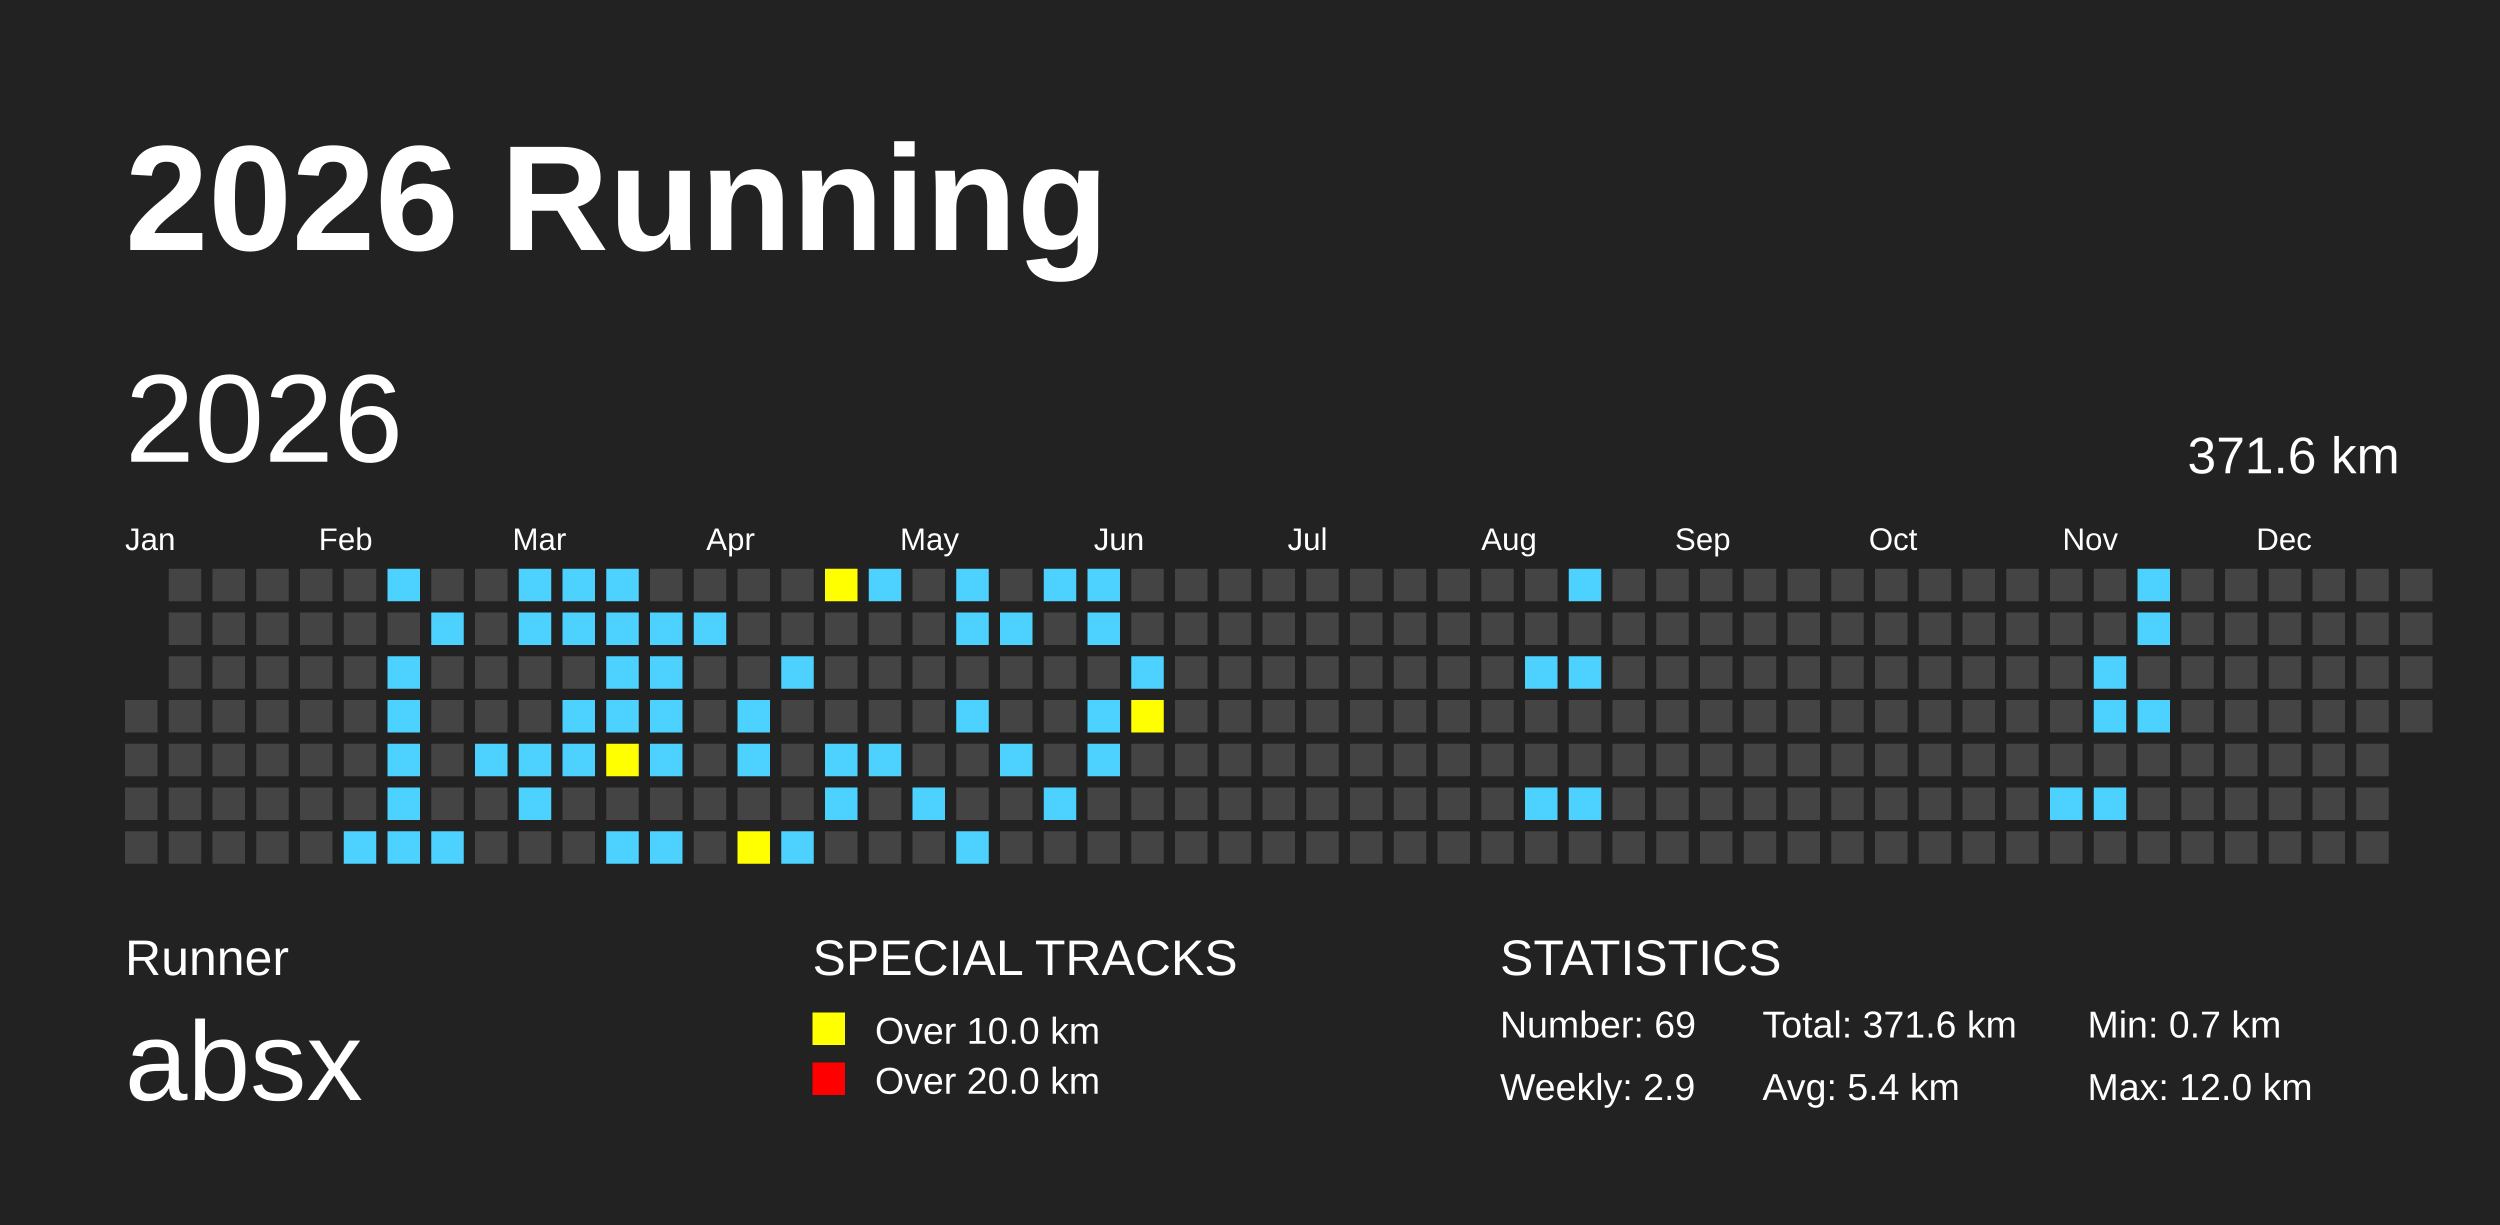
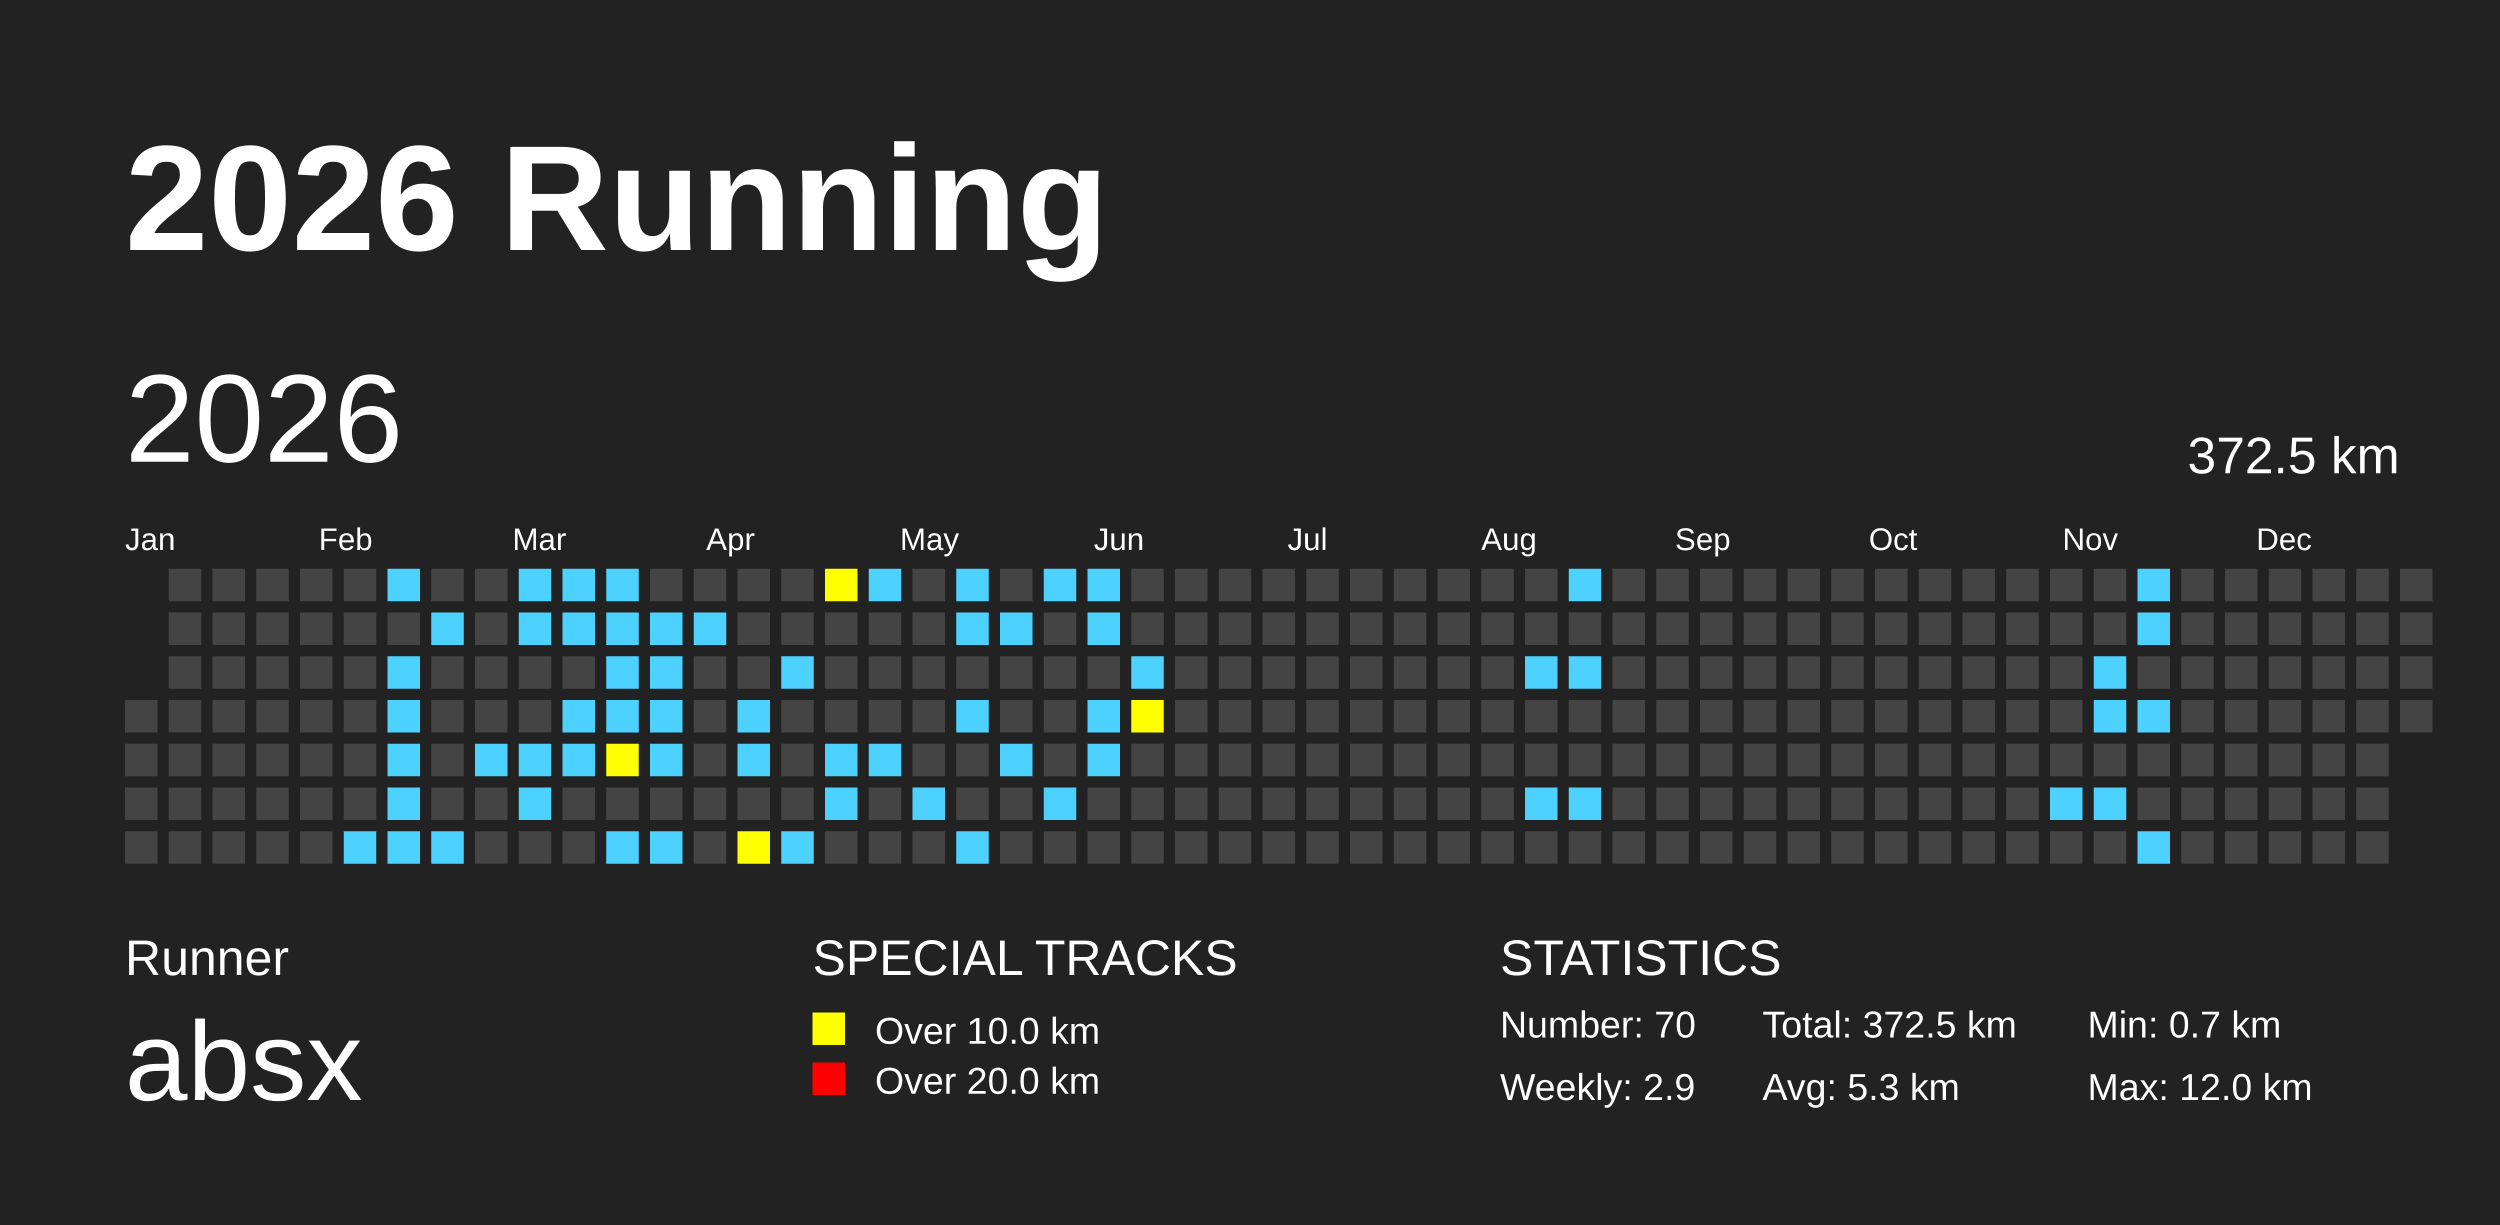
<svg xmlns="http://www.w3.org/2000/svg" baseProfile="full" height="98mm" version="1.1" viewBox="0,0,200,98" width="200mm">
  <defs />
  <rect fill="#222222" height="98" width="200" x="0" y="0" />
  <text fill="#FFFFFF" style="font-size:12px; font-family:Arial; font-weight:bold;" x="10" y="20">2026 Running</text>
  <text fill="#FFFFFF" style="font-size:4px; font-family:Arial" x="10" y="78">Runner</text>
  <text fill="#FFFFFF" style="font-size:9px; font-family:Arial" x="10" y="88">absx</text>
  <text fill="#FFFFFF" style="font-size:4px; font-family:Arial" x="65" y="78">SPECIAL TRACKS</text>
  <rect fill="yellow" height="2.6" width="2.6" x="65" y="81" />
  <text fill="#FFFFFF" style="font-size:3px; font-family:Arial" x="70" y="83.5">Over 10.0 km</text>
  <rect fill="red" height="2.6" width="2.6" x="65" y="85" />
  <text fill="#FFFFFF" style="font-size:3px; font-family:Arial" x="70" y="87.5">Over 20.0 km</text>
  <text fill="#FFFFFF" style="font-size:4px; font-family:Arial" x="120" y="78">STATISTICS</text>
-   <text fill="#FFFFFF" style="font-size:3px; font-family:Arial" x="120" y="83">Number: 69</text>
+   <text fill="#FFFFFF" style="font-size:3px; font-family:Arial" x="120" y="83">Number: 70</text>
  <text fill="#FFFFFF" style="font-size:3px; font-family:Arial" x="120" y="88">Weekly: 2.9</text>
-   <text fill="#FFFFFF" style="font-size:3px; font-family:Arial" x="141" y="83">Total: 371.6 km</text>
-   <text fill="#FFFFFF" style="font-size:3px; font-family:Arial" x="141" y="88">Avg: 5.4 km</text>
+   <text fill="#FFFFFF" style="font-size:3px; font-family:Arial" x="141" y="83">Total: 372.5 km</text>
+   <text fill="#FFFFFF" style="font-size:3px; font-family:Arial" x="141" y="88">Avg: 5.3 km</text>
  <text fill="#FFFFFF" style="font-size:3px; font-family:Arial" x="167" y="83">Min: 0.7 km</text>
  <text fill="#FFFFFF" style="font-size:3px; font-family:Arial" x="167" y="88">Max: 12.0 km</text>
  <text dominant-baseline="hanging" fill="#FFFFFF" style="font-size:10.0px; font-family:Arial;" x="10" y="30">2026</text>
-   <text dominant-baseline="hanging" fill="#FFFFFF" style="font-size:4.125px; font-family:Arial;" x="175" y="35">371.6 km</text>
+   <text dominant-baseline="hanging" fill="#FFFFFF" style="font-size:4.125px; font-family:Arial;" x="175" y="35">372.5 km</text>
  <text fill="#FFFFFF" style="font-size:2.5px; font-family:Arial" x="10.0" y="44">Jan</text>
  <text fill="#FFFFFF" style="font-size:2.5px; font-family:Arial" x="25.5" y="44">Feb</text>
  <text fill="#FFFFFF" style="font-size:2.5px; font-family:Arial" x="41.0" y="44">Mar</text>
  <text fill="#FFFFFF" style="font-size:2.5px; font-family:Arial" x="56.5" y="44">Apr</text>
  <text fill="#FFFFFF" style="font-size:2.5px; font-family:Arial" x="72.0" y="44">May</text>
  <text fill="#FFFFFF" style="font-size:2.5px; font-family:Arial" x="87.5" y="44">Jun</text>
  <text fill="#FFFFFF" style="font-size:2.5px; font-family:Arial" x="103.0" y="44">Jul</text>
  <text fill="#FFFFFF" style="font-size:2.5px; font-family:Arial" x="118.5" y="44">Aug</text>
  <text fill="#FFFFFF" style="font-size:2.5px; font-family:Arial" x="134.0" y="44">Sep</text>
  <text fill="#FFFFFF" style="font-size:2.5px; font-family:Arial" x="149.5" y="44">Oct</text>
  <text fill="#FFFFFF" style="font-size:2.5px; font-family:Arial" x="165.0" y="44">Nov</text>
  <text fill="#FFFFFF" style="font-size:2.5px; font-family:Arial" x="180.5" y="44">Dec</text>
  <rect fill="#444444" height="2.6" width="2.6" x="10.0" y="56.0" />
  <rect fill="#444444" height="2.6" width="2.6" x="10.0" y="59.5" />
  <rect fill="#444444" height="2.6" width="2.6" x="10.0" y="63.0" />
  <rect fill="#444444" height="2.6" width="2.6" x="10.0" y="66.5" />
  <rect fill="#444444" height="2.6" width="2.6" x="13.5" y="45.5" />
  <rect fill="#444444" height="2.6" width="2.6" x="13.5" y="49.0" />
  <rect fill="#444444" height="2.6" width="2.6" x="13.5" y="52.5" />
  <rect fill="#444444" height="2.6" width="2.6" x="13.5" y="56.0" />
  <rect fill="#444444" height="2.6" width="2.6" x="13.5" y="59.5" />
  <rect fill="#444444" height="2.6" width="2.6" x="13.5" y="63.0" />
  <rect fill="#444444" height="2.6" width="2.6" x="13.5" y="66.5" />
  <rect fill="#444444" height="2.6" width="2.6" x="17.0" y="45.5" />
  <rect fill="#444444" height="2.6" width="2.6" x="17.0" y="49.0" />
  <rect fill="#444444" height="2.6" width="2.6" x="17.0" y="52.5" />
  <rect fill="#444444" height="2.6" width="2.6" x="17.0" y="56.0" />
  <rect fill="#444444" height="2.6" width="2.6" x="17.0" y="59.5" />
  <rect fill="#444444" height="2.6" width="2.6" x="17.0" y="63.0" />
  <rect fill="#444444" height="2.6" width="2.6" x="17.0" y="66.5" />
  <rect fill="#444444" height="2.6" width="2.6" x="20.5" y="45.5" />
  <rect fill="#444444" height="2.6" width="2.6" x="20.5" y="49.0" />
  <rect fill="#444444" height="2.6" width="2.6" x="20.5" y="52.5" />
  <rect fill="#444444" height="2.6" width="2.6" x="20.5" y="56.0" />
  <rect fill="#444444" height="2.6" width="2.6" x="20.5" y="59.5" />
  <rect fill="#444444" height="2.6" width="2.6" x="20.5" y="63.0" />
  <rect fill="#444444" height="2.6" width="2.6" x="20.5" y="66.5" />
  <rect fill="#444444" height="2.6" width="2.6" x="24.0" y="45.5" />
  <rect fill="#444444" height="2.6" width="2.6" x="24.0" y="49.0" />
  <rect fill="#444444" height="2.6" width="2.6" x="24.0" y="52.5" />
  <rect fill="#444444" height="2.6" width="2.6" x="24.0" y="56.0" />
  <rect fill="#444444" height="2.6" width="2.6" x="24.0" y="59.5" />
  <rect fill="#444444" height="2.6" width="2.6" x="24.0" y="63.0" />
  <rect fill="#444444" height="2.6" width="2.6" x="24.0" y="66.5" />
  <rect fill="#444444" height="2.6" width="2.6" x="27.5" y="45.5" />
  <rect fill="#444444" height="2.6" width="2.6" x="27.5" y="49.0" />
  <rect fill="#444444" height="2.6" width="2.6" x="27.5" y="52.5" />
  <rect fill="#444444" height="2.6" width="2.6" x="27.5" y="56.0" />
  <rect fill="#444444" height="2.6" width="2.6" x="27.5" y="59.5" />
  <rect fill="#444444" height="2.6" width="2.6" x="27.5" y="63.0" />
  <rect fill="#4DD2FF" height="2.6" width="2.6" x="27.5" y="66.5" />
  <rect fill="#4DD2FF" height="2.6" width="2.6" x="31.0" y="45.5" />
  <rect fill="#444444" height="2.6" width="2.6" x="31.0" y="49.0" />
  <rect fill="#4DD2FF" height="2.6" width="2.6" x="31.0" y="52.5" />
  <rect fill="#4DD2FF" height="2.6" width="2.6" x="31.0" y="56.0" />
  <rect fill="#4DD2FF" height="2.6" width="2.6" x="31.0" y="59.5" />
  <rect fill="#4DD2FF" height="2.6" width="2.6" x="31.0" y="63.0" />
  <rect fill="#4DD2FF" height="2.6" width="2.6" x="31.0" y="66.5" />
  <rect fill="#444444" height="2.6" width="2.6" x="34.5" y="45.5" />
  <rect fill="#4DD2FF" height="2.6" width="2.6" x="34.5" y="49.0" />
  <rect fill="#444444" height="2.6" width="2.6" x="34.5" y="52.5" />
  <rect fill="#444444" height="2.6" width="2.6" x="34.5" y="56.0" />
  <rect fill="#444444" height="2.6" width="2.6" x="34.5" y="59.5" />
  <rect fill="#444444" height="2.6" width="2.6" x="34.5" y="63.0" />
  <rect fill="#4DD2FF" height="2.6" width="2.6" x="34.5" y="66.5" />
  <rect fill="#444444" height="2.6" width="2.6" x="38.0" y="45.5" />
  <rect fill="#444444" height="2.6" width="2.6" x="38.0" y="49.0" />
  <rect fill="#444444" height="2.6" width="2.6" x="38.0" y="52.5" />
  <rect fill="#444444" height="2.6" width="2.6" x="38.0" y="56.0" />
  <rect fill="#4DD2FF" height="2.6" width="2.6" x="38.0" y="59.5" />
  <rect fill="#444444" height="2.6" width="2.6" x="38.0" y="63.0" />
  <rect fill="#444444" height="2.6" width="2.6" x="38.0" y="66.5" />
  <rect fill="#4DD2FF" height="2.6" width="2.6" x="41.5" y="45.5" />
  <rect fill="#4DD2FF" height="2.6" width="2.6" x="41.5" y="49.0" />
  <rect fill="#444444" height="2.6" width="2.6" x="41.5" y="52.5" />
  <rect fill="#444444" height="2.6" width="2.6" x="41.5" y="56.0" />
  <rect fill="#4DD2FF" height="2.6" width="2.6" x="41.5" y="59.5" />
  <rect fill="#4DD2FF" height="2.6" width="2.6" x="41.5" y="63.0" />
  <rect fill="#444444" height="2.6" width="2.6" x="41.5" y="66.5" />
  <rect fill="#4DD2FF" height="2.6" width="2.6" x="45.0" y="45.5" />
  <rect fill="#4DD2FF" height="2.6" width="2.6" x="45.0" y="49.0" />
  <rect fill="#444444" height="2.6" width="2.6" x="45.0" y="52.5" />
  <rect fill="#4DD2FF" height="2.6" width="2.6" x="45.0" y="56.0" />
  <rect fill="#4DD2FF" height="2.6" width="2.6" x="45.0" y="59.5" />
  <rect fill="#444444" height="2.6" width="2.6" x="45.0" y="63.0" />
  <rect fill="#444444" height="2.6" width="2.6" x="45.0" y="66.5" />
  <rect fill="#4DD2FF" height="2.6" width="2.6" x="48.5" y="45.5" />
  <rect fill="#4DD2FF" height="2.6" width="2.6" x="48.5" y="49.0" />
  <rect fill="#4DD2FF" height="2.6" width="2.6" x="48.5" y="52.5" />
  <rect fill="#4DD2FF" height="2.6" width="2.6" x="48.5" y="56.0" />
  <rect fill="yellow" height="2.6" width="2.6" x="48.5" y="59.5" />
  <rect fill="#444444" height="2.6" width="2.6" x="48.5" y="63.0" />
  <rect fill="#4DD2FF" height="2.6" width="2.6" x="48.5" y="66.5" />
  <rect fill="#444444" height="2.6" width="2.6" x="52.0" y="45.5" />
  <rect fill="#4DD2FF" height="2.6" width="2.6" x="52.0" y="49.0" />
  <rect fill="#4DD2FF" height="2.6" width="2.6" x="52.0" y="52.5" />
  <rect fill="#4DD2FF" height="2.6" width="2.6" x="52.0" y="56.0" />
  <rect fill="#4DD2FF" height="2.6" width="2.6" x="52.0" y="59.5" />
  <rect fill="#444444" height="2.6" width="2.6" x="52.0" y="63.0" />
  <rect fill="#4DD2FF" height="2.6" width="2.6" x="52.0" y="66.5" />
  <rect fill="#444444" height="2.6" width="2.6" x="55.5" y="45.5" />
  <rect fill="#4DD2FF" height="2.6" width="2.6" x="55.5" y="49.0" />
  <rect fill="#444444" height="2.6" width="2.6" x="55.5" y="52.5" />
  <rect fill="#444444" height="2.6" width="2.6" x="55.5" y="56.0" />
  <rect fill="#444444" height="2.6" width="2.6" x="55.5" y="59.5" />
  <rect fill="#444444" height="2.6" width="2.6" x="55.5" y="63.0" />
  <rect fill="#444444" height="2.6" width="2.6" x="55.5" y="66.5" />
  <rect fill="#444444" height="2.6" width="2.6" x="59.0" y="45.5" />
  <rect fill="#444444" height="2.6" width="2.6" x="59.0" y="49.0" />
  <rect fill="#444444" height="2.6" width="2.6" x="59.0" y="52.5" />
  <rect fill="#4DD2FF" height="2.6" width="2.6" x="59.0" y="56.0" />
  <rect fill="#4DD2FF" height="2.6" width="2.6" x="59.0" y="59.5" />
  <rect fill="#444444" height="2.6" width="2.6" x="59.0" y="63.0" />
  <rect fill="yellow" height="2.6" width="2.6" x="59.0" y="66.5" />
  <rect fill="#444444" height="2.6" width="2.6" x="62.5" y="45.5" />
  <rect fill="#444444" height="2.6" width="2.6" x="62.5" y="49.0" />
  <rect fill="#4DD2FF" height="2.6" width="2.6" x="62.5" y="52.5" />
  <rect fill="#444444" height="2.6" width="2.6" x="62.5" y="56.0" />
  <rect fill="#444444" height="2.6" width="2.6" x="62.5" y="59.5" />
  <rect fill="#444444" height="2.6" width="2.6" x="62.5" y="63.0" />
  <rect fill="#4DD2FF" height="2.6" width="2.6" x="62.5" y="66.5" />
  <rect fill="yellow" height="2.6" width="2.6" x="66.0" y="45.5" />
  <rect fill="#444444" height="2.6" width="2.6" x="66.0" y="49.0" />
  <rect fill="#444444" height="2.6" width="2.6" x="66.0" y="52.5" />
  <rect fill="#444444" height="2.6" width="2.6" x="66.0" y="56.0" />
  <rect fill="#4DD2FF" height="2.6" width="2.6" x="66.0" y="59.5" />
  <rect fill="#4DD2FF" height="2.6" width="2.6" x="66.0" y="63.0" />
  <rect fill="#444444" height="2.6" width="2.6" x="66.0" y="66.5" />
  <rect fill="#4DD2FF" height="2.6" width="2.6" x="69.5" y="45.5" />
  <rect fill="#444444" height="2.6" width="2.6" x="69.5" y="49.0" />
  <rect fill="#444444" height="2.6" width="2.6" x="69.5" y="52.5" />
  <rect fill="#444444" height="2.6" width="2.6" x="69.5" y="56.0" />
  <rect fill="#4DD2FF" height="2.6" width="2.6" x="69.5" y="59.5" />
  <rect fill="#444444" height="2.6" width="2.6" x="69.5" y="63.0" />
  <rect fill="#444444" height="2.6" width="2.6" x="69.5" y="66.5" />
  <rect fill="#444444" height="2.6" width="2.6" x="73.0" y="45.5" />
  <rect fill="#444444" height="2.6" width="2.6" x="73.0" y="49.0" />
  <rect fill="#444444" height="2.6" width="2.6" x="73.0" y="52.5" />
  <rect fill="#444444" height="2.6" width="2.6" x="73.0" y="56.0" />
  <rect fill="#444444" height="2.6" width="2.6" x="73.0" y="59.5" />
  <rect fill="#4DD2FF" height="2.6" width="2.6" x="73.0" y="63.0" />
  <rect fill="#444444" height="2.6" width="2.6" x="73.0" y="66.5" />
  <rect fill="#4DD2FF" height="2.6" width="2.6" x="76.5" y="45.5" />
  <rect fill="#4DD2FF" height="2.6" width="2.6" x="76.5" y="49.0" />
  <rect fill="#444444" height="2.6" width="2.6" x="76.5" y="52.5" />
  <rect fill="#4DD2FF" height="2.6" width="2.6" x="76.5" y="56.0" />
  <rect fill="#444444" height="2.6" width="2.6" x="76.5" y="59.5" />
  <rect fill="#444444" height="2.6" width="2.6" x="76.5" y="63.0" />
  <rect fill="#4DD2FF" height="2.6" width="2.6" x="76.5" y="66.5" />
  <rect fill="#444444" height="2.6" width="2.6" x="80.0" y="45.5" />
  <rect fill="#4DD2FF" height="2.6" width="2.6" x="80.0" y="49.0" />
  <rect fill="#444444" height="2.6" width="2.6" x="80.0" y="52.5" />
  <rect fill="#444444" height="2.6" width="2.6" x="80.0" y="56.0" />
  <rect fill="#4DD2FF" height="2.6" width="2.6" x="80.0" y="59.5" />
  <rect fill="#444444" height="2.6" width="2.6" x="80.0" y="63.0" />
  <rect fill="#444444" height="2.6" width="2.6" x="80.0" y="66.5" />
  <rect fill="#4DD2FF" height="2.6" width="2.6" x="83.5" y="45.5" />
  <rect fill="#444444" height="2.6" width="2.6" x="83.5" y="49.0" />
  <rect fill="#444444" height="2.6" width="2.6" x="83.5" y="52.5" />
  <rect fill="#444444" height="2.6" width="2.6" x="83.5" y="56.0" />
  <rect fill="#444444" height="2.6" width="2.6" x="83.5" y="59.5" />
  <rect fill="#4DD2FF" height="2.6" width="2.6" x="83.5" y="63.0" />
  <rect fill="#444444" height="2.6" width="2.6" x="83.5" y="66.5" />
  <rect fill="#4DD2FF" height="2.6" width="2.6" x="87.0" y="45.5" />
  <rect fill="#4DD2FF" height="2.6" width="2.6" x="87.0" y="49.0" />
  <rect fill="#444444" height="2.6" width="2.6" x="87.0" y="52.5" />
  <rect fill="#4DD2FF" height="2.6" width="2.6" x="87.0" y="56.0" />
  <rect fill="#4DD2FF" height="2.6" width="2.6" x="87.0" y="59.5" />
  <rect fill="#444444" height="2.6" width="2.6" x="87.0" y="63.0" />
  <rect fill="#444444" height="2.6" width="2.6" x="87.0" y="66.5" />
  <rect fill="#444444" height="2.6" width="2.6" x="90.5" y="45.5" />
  <rect fill="#444444" height="2.6" width="2.6" x="90.5" y="49.0" />
  <rect fill="#4DD2FF" height="2.6" width="2.6" x="90.5" y="52.5" />
  <rect fill="yellow" height="2.6" width="2.6" x="90.5" y="56.0" />
  <rect fill="#444444" height="2.6" width="2.6" x="90.5" y="59.5" />
  <rect fill="#444444" height="2.6" width="2.6" x="90.5" y="63.0" />
  <rect fill="#444444" height="2.6" width="2.6" x="90.5" y="66.5" />
  <rect fill="#444444" height="2.6" width="2.6" x="94.0" y="45.5" />
  <rect fill="#444444" height="2.6" width="2.6" x="94.0" y="49.0" />
  <rect fill="#444444" height="2.6" width="2.6" x="94.0" y="52.5" />
  <rect fill="#444444" height="2.6" width="2.6" x="94.0" y="56.0" />
  <rect fill="#444444" height="2.6" width="2.6" x="94.0" y="59.5" />
  <rect fill="#444444" height="2.6" width="2.6" x="94.0" y="63.0" />
  <rect fill="#444444" height="2.6" width="2.6" x="94.0" y="66.5" />
  <rect fill="#444444" height="2.6" width="2.6" x="97.5" y="45.5" />
  <rect fill="#444444" height="2.6" width="2.6" x="97.5" y="49.0" />
  <rect fill="#444444" height="2.6" width="2.6" x="97.5" y="52.5" />
  <rect fill="#444444" height="2.6" width="2.6" x="97.5" y="56.0" />
  <rect fill="#444444" height="2.6" width="2.6" x="97.5" y="59.5" />
  <rect fill="#444444" height="2.6" width="2.6" x="97.5" y="63.0" />
  <rect fill="#444444" height="2.6" width="2.6" x="97.5" y="66.5" />
  <rect fill="#444444" height="2.6" width="2.6" x="101.0" y="45.5" />
  <rect fill="#444444" height="2.6" width="2.6" x="101.0" y="49.0" />
  <rect fill="#444444" height="2.6" width="2.6" x="101.0" y="52.5" />
  <rect fill="#444444" height="2.6" width="2.6" x="101.0" y="56.0" />
  <rect fill="#444444" height="2.6" width="2.6" x="101.0" y="59.5" />
  <rect fill="#444444" height="2.6" width="2.6" x="101.0" y="63.0" />
  <rect fill="#444444" height="2.6" width="2.6" x="101.0" y="66.5" />
  <rect fill="#444444" height="2.6" width="2.6" x="104.5" y="45.5" />
  <rect fill="#444444" height="2.6" width="2.6" x="104.5" y="49.0" />
  <rect fill="#444444" height="2.6" width="2.6" x="104.5" y="52.5" />
  <rect fill="#444444" height="2.6" width="2.6" x="104.5" y="56.0" />
  <rect fill="#444444" height="2.6" width="2.6" x="104.5" y="59.5" />
  <rect fill="#444444" height="2.6" width="2.6" x="104.5" y="63.0" />
  <rect fill="#444444" height="2.6" width="2.6" x="104.5" y="66.5" />
  <rect fill="#444444" height="2.6" width="2.6" x="108.0" y="45.5" />
  <rect fill="#444444" height="2.6" width="2.6" x="108.0" y="49.0" />
  <rect fill="#444444" height="2.6" width="2.6" x="108.0" y="52.5" />
  <rect fill="#444444" height="2.6" width="2.6" x="108.0" y="56.0" />
  <rect fill="#444444" height="2.6" width="2.6" x="108.0" y="59.5" />
  <rect fill="#444444" height="2.6" width="2.6" x="108.0" y="63.0" />
  <rect fill="#444444" height="2.6" width="2.6" x="108.0" y="66.5" />
  <rect fill="#444444" height="2.6" width="2.6" x="111.5" y="45.5" />
  <rect fill="#444444" height="2.6" width="2.6" x="111.5" y="49.0" />
  <rect fill="#444444" height="2.6" width="2.6" x="111.5" y="52.5" />
  <rect fill="#444444" height="2.6" width="2.6" x="111.5" y="56.0" />
  <rect fill="#444444" height="2.6" width="2.6" x="111.5" y="59.5" />
  <rect fill="#444444" height="2.6" width="2.6" x="111.5" y="63.0" />
  <rect fill="#444444" height="2.6" width="2.6" x="111.5" y="66.5" />
  <rect fill="#444444" height="2.6" width="2.6" x="115.0" y="45.5" />
  <rect fill="#444444" height="2.6" width="2.6" x="115.0" y="49.0" />
  <rect fill="#444444" height="2.6" width="2.6" x="115.0" y="52.5" />
  <rect fill="#444444" height="2.6" width="2.6" x="115.0" y="56.0" />
  <rect fill="#444444" height="2.6" width="2.6" x="115.0" y="59.5" />
  <rect fill="#444444" height="2.6" width="2.6" x="115.0" y="63.0" />
  <rect fill="#444444" height="2.6" width="2.6" x="115.0" y="66.5" />
  <rect fill="#444444" height="2.6" width="2.6" x="118.5" y="45.5" />
  <rect fill="#444444" height="2.6" width="2.6" x="118.5" y="49.0" />
  <rect fill="#444444" height="2.6" width="2.6" x="118.5" y="52.5" />
  <rect fill="#444444" height="2.6" width="2.6" x="118.5" y="56.0" />
  <rect fill="#444444" height="2.6" width="2.6" x="118.5" y="59.5" />
  <rect fill="#444444" height="2.6" width="2.6" x="118.5" y="63.0" />
  <rect fill="#444444" height="2.6" width="2.6" x="118.5" y="66.5" />
  <rect fill="#444444" height="2.6" width="2.6" x="122.0" y="45.5" />
  <rect fill="#444444" height="2.6" width="2.6" x="122.0" y="49.0" />
  <rect fill="#4DD2FF" height="2.6" width="2.6" x="122.0" y="52.5" />
  <rect fill="#444444" height="2.6" width="2.6" x="122.0" y="56.0" />
  <rect fill="#444444" height="2.6" width="2.6" x="122.0" y="59.5" />
  <rect fill="#4DD2FF" height="2.6" width="2.6" x="122.0" y="63.0" />
  <rect fill="#444444" height="2.6" width="2.6" x="122.0" y="66.5" />
  <rect fill="#4DD2FF" height="2.6" width="2.6" x="125.5" y="45.5" />
  <rect fill="#444444" height="2.6" width="2.6" x="125.5" y="49.0" />
  <rect fill="#4DD2FF" height="2.6" width="2.6" x="125.5" y="52.5" />
  <rect fill="#444444" height="2.6" width="2.6" x="125.5" y="56.0" />
  <rect fill="#444444" height="2.6" width="2.6" x="125.5" y="59.5" />
  <rect fill="#4DD2FF" height="2.6" width="2.6" x="125.5" y="63.0" />
  <rect fill="#444444" height="2.6" width="2.6" x="125.5" y="66.5" />
  <rect fill="#444444" height="2.6" width="2.6" x="129.0" y="45.5" />
  <rect fill="#444444" height="2.6" width="2.6" x="129.0" y="49.0" />
  <rect fill="#444444" height="2.6" width="2.6" x="129.0" y="52.5" />
  <rect fill="#444444" height="2.6" width="2.6" x="129.0" y="56.0" />
  <rect fill="#444444" height="2.6" width="2.6" x="129.0" y="59.5" />
  <rect fill="#444444" height="2.6" width="2.6" x="129.0" y="63.0" />
  <rect fill="#444444" height="2.6" width="2.6" x="129.0" y="66.5" />
  <rect fill="#444444" height="2.6" width="2.6" x="132.5" y="45.5" />
  <rect fill="#444444" height="2.6" width="2.6" x="132.5" y="49.0" />
  <rect fill="#444444" height="2.6" width="2.6" x="132.5" y="52.5" />
  <rect fill="#444444" height="2.6" width="2.6" x="132.5" y="56.0" />
  <rect fill="#444444" height="2.6" width="2.6" x="132.5" y="59.5" />
  <rect fill="#444444" height="2.6" width="2.6" x="132.5" y="63.0" />
  <rect fill="#444444" height="2.6" width="2.6" x="132.5" y="66.5" />
  <rect fill="#444444" height="2.6" width="2.6" x="136.0" y="45.5" />
  <rect fill="#444444" height="2.6" width="2.6" x="136.0" y="49.0" />
  <rect fill="#444444" height="2.6" width="2.6" x="136.0" y="52.5" />
  <rect fill="#444444" height="2.6" width="2.6" x="136.0" y="56.0" />
  <rect fill="#444444" height="2.6" width="2.6" x="136.0" y="59.5" />
  <rect fill="#444444" height="2.6" width="2.6" x="136.0" y="63.0" />
  <rect fill="#444444" height="2.6" width="2.6" x="136.0" y="66.5" />
  <rect fill="#444444" height="2.6" width="2.6" x="139.5" y="45.5" />
  <rect fill="#444444" height="2.6" width="2.6" x="139.5" y="49.0" />
  <rect fill="#444444" height="2.6" width="2.6" x="139.5" y="52.5" />
  <rect fill="#444444" height="2.6" width="2.6" x="139.5" y="56.0" />
  <rect fill="#444444" height="2.6" width="2.6" x="139.5" y="59.5" />
  <rect fill="#444444" height="2.6" width="2.6" x="139.5" y="63.0" />
  <rect fill="#444444" height="2.6" width="2.6" x="139.5" y="66.5" />
  <rect fill="#444444" height="2.6" width="2.6" x="143.0" y="45.5" />
  <rect fill="#444444" height="2.6" width="2.6" x="143.0" y="49.0" />
  <rect fill="#444444" height="2.6" width="2.6" x="143.0" y="52.5" />
  <rect fill="#444444" height="2.6" width="2.6" x="143.0" y="56.0" />
  <rect fill="#444444" height="2.6" width="2.6" x="143.0" y="59.5" />
  <rect fill="#444444" height="2.6" width="2.6" x="143.0" y="63.0" />
  <rect fill="#444444" height="2.6" width="2.6" x="143.0" y="66.5" />
  <rect fill="#444444" height="2.6" width="2.6" x="146.5" y="45.5" />
  <rect fill="#444444" height="2.6" width="2.6" x="146.5" y="49.0" />
  <rect fill="#444444" height="2.6" width="2.6" x="146.5" y="52.5" />
  <rect fill="#444444" height="2.6" width="2.6" x="146.5" y="56.0" />
  <rect fill="#444444" height="2.6" width="2.6" x="146.5" y="59.5" />
  <rect fill="#444444" height="2.6" width="2.6" x="146.5" y="63.0" />
  <rect fill="#444444" height="2.6" width="2.6" x="146.5" y="66.5" />
  <rect fill="#444444" height="2.6" width="2.6" x="150.0" y="45.5" />
  <rect fill="#444444" height="2.6" width="2.6" x="150.0" y="49.0" />
  <rect fill="#444444" height="2.6" width="2.6" x="150.0" y="52.5" />
  <rect fill="#444444" height="2.6" width="2.6" x="150.0" y="56.0" />
  <rect fill="#444444" height="2.6" width="2.6" x="150.0" y="59.5" />
  <rect fill="#444444" height="2.6" width="2.6" x="150.0" y="63.0" />
  <rect fill="#444444" height="2.6" width="2.6" x="150.0" y="66.5" />
  <rect fill="#444444" height="2.6" width="2.6" x="153.5" y="45.5" />
  <rect fill="#444444" height="2.6" width="2.6" x="153.5" y="49.0" />
  <rect fill="#444444" height="2.6" width="2.6" x="153.5" y="52.5" />
  <rect fill="#444444" height="2.6" width="2.6" x="153.5" y="56.0" />
  <rect fill="#444444" height="2.6" width="2.6" x="153.5" y="59.5" />
  <rect fill="#444444" height="2.6" width="2.6" x="153.5" y="63.0" />
  <rect fill="#444444" height="2.6" width="2.6" x="153.5" y="66.5" />
  <rect fill="#444444" height="2.6" width="2.6" x="157.0" y="45.5" />
  <rect fill="#444444" height="2.6" width="2.6" x="157.0" y="49.0" />
  <rect fill="#444444" height="2.6" width="2.6" x="157.0" y="52.5" />
  <rect fill="#444444" height="2.6" width="2.6" x="157.0" y="56.0" />
  <rect fill="#444444" height="2.6" width="2.6" x="157.0" y="59.5" />
  <rect fill="#444444" height="2.6" width="2.6" x="157.0" y="63.0" />
  <rect fill="#444444" height="2.6" width="2.6" x="157.0" y="66.5" />
  <rect fill="#444444" height="2.6" width="2.6" x="160.5" y="45.5" />
  <rect fill="#444444" height="2.6" width="2.6" x="160.5" y="49.0" />
  <rect fill="#444444" height="2.6" width="2.6" x="160.5" y="52.5" />
  <rect fill="#444444" height="2.6" width="2.6" x="160.5" y="56.0" />
  <rect fill="#444444" height="2.6" width="2.6" x="160.5" y="59.5" />
  <rect fill="#444444" height="2.6" width="2.6" x="160.5" y="63.0" />
  <rect fill="#444444" height="2.6" width="2.6" x="160.5" y="66.5" />
  <rect fill="#444444" height="2.6" width="2.6" x="164.0" y="45.5" />
  <rect fill="#444444" height="2.6" width="2.6" x="164.0" y="49.0" />
  <rect fill="#444444" height="2.6" width="2.6" x="164.0" y="52.5" />
  <rect fill="#444444" height="2.6" width="2.6" x="164.0" y="56.0" />
  <rect fill="#444444" height="2.6" width="2.6" x="164.0" y="59.5" />
  <rect fill="#4DD2FF" height="2.6" width="2.6" x="164.0" y="63.0" />
  <rect fill="#444444" height="2.6" width="2.6" x="164.0" y="66.5" />
  <rect fill="#444444" height="2.6" width="2.6" x="167.5" y="45.5" />
  <rect fill="#444444" height="2.6" width="2.6" x="167.5" y="49.0" />
  <rect fill="#4DD2FF" height="2.6" width="2.6" x="167.5" y="52.5" />
  <rect fill="#4DD2FF" height="2.6" width="2.6" x="167.5" y="56.0" />
  <rect fill="#444444" height="2.6" width="2.6" x="167.5" y="59.5" />
  <rect fill="#4DD2FF" height="2.6" width="2.6" x="167.5" y="63.0" />
  <rect fill="#444444" height="2.6" width="2.6" x="167.5" y="66.5" />
  <rect fill="#4DD2FF" height="2.6" width="2.6" x="171.0" y="45.5" />
  <rect fill="#4DD2FF" height="2.6" width="2.6" x="171.0" y="49.0" />
  <rect fill="#444444" height="2.6" width="2.6" x="171.0" y="52.5" />
  <rect fill="#4DD2FF" height="2.6" width="2.6" x="171.0" y="56.0" />
  <rect fill="#444444" height="2.6" width="2.6" x="171.0" y="59.5" />
  <rect fill="#444444" height="2.6" width="2.6" x="171.0" y="63.0" />
-   <rect fill="#444444" height="2.6" width="2.6" x="171.0" y="66.5" />
+   <rect fill="#4DD2FF" height="2.6" width="2.6" x="171.0" y="66.5" />
  <rect fill="#444444" height="2.6" width="2.6" x="174.5" y="45.5" />
  <rect fill="#444444" height="2.6" width="2.6" x="174.5" y="49.0" />
  <rect fill="#444444" height="2.6" width="2.6" x="174.5" y="52.5" />
  <rect fill="#444444" height="2.6" width="2.6" x="174.5" y="56.0" />
  <rect fill="#444444" height="2.6" width="2.6" x="174.5" y="59.5" />
  <rect fill="#444444" height="2.6" width="2.6" x="174.5" y="63.0" />
  <rect fill="#444444" height="2.6" width="2.6" x="174.5" y="66.5" />
  <rect fill="#444444" height="2.6" width="2.6" x="178.0" y="45.5" />
  <rect fill="#444444" height="2.6" width="2.6" x="178.0" y="49.0" />
  <rect fill="#444444" height="2.6" width="2.6" x="178.0" y="52.5" />
  <rect fill="#444444" height="2.6" width="2.6" x="178.0" y="56.0" />
  <rect fill="#444444" height="2.6" width="2.6" x="178.0" y="59.5" />
  <rect fill="#444444" height="2.6" width="2.6" x="178.0" y="63.0" />
  <rect fill="#444444" height="2.6" width="2.6" x="178.0" y="66.5" />
  <rect fill="#444444" height="2.6" width="2.6" x="181.5" y="45.5" />
  <rect fill="#444444" height="2.6" width="2.6" x="181.5" y="49.0" />
  <rect fill="#444444" height="2.6" width="2.6" x="181.5" y="52.5" />
  <rect fill="#444444" height="2.6" width="2.6" x="181.5" y="56.0" />
  <rect fill="#444444" height="2.6" width="2.6" x="181.5" y="59.5" />
  <rect fill="#444444" height="2.6" width="2.6" x="181.5" y="63.0" />
  <rect fill="#444444" height="2.6" width="2.6" x="181.5" y="66.5" />
  <rect fill="#444444" height="2.6" width="2.6" x="185.0" y="45.5" />
  <rect fill="#444444" height="2.6" width="2.6" x="185.0" y="49.0" />
  <rect fill="#444444" height="2.6" width="2.6" x="185.0" y="52.5" />
  <rect fill="#444444" height="2.6" width="2.6" x="185.0" y="56.0" />
  <rect fill="#444444" height="2.6" width="2.6" x="185.0" y="59.5" />
  <rect fill="#444444" height="2.6" width="2.6" x="185.0" y="63.0" />
  <rect fill="#444444" height="2.6" width="2.6" x="185.0" y="66.5" />
  <rect fill="#444444" height="2.6" width="2.6" x="188.5" y="45.5" />
  <rect fill="#444444" height="2.6" width="2.6" x="188.5" y="49.0" />
  <rect fill="#444444" height="2.6" width="2.6" x="188.5" y="52.5" />
  <rect fill="#444444" height="2.6" width="2.6" x="188.5" y="56.0" />
  <rect fill="#444444" height="2.6" width="2.6" x="188.5" y="59.5" />
  <rect fill="#444444" height="2.6" width="2.6" x="188.5" y="63.0" />
  <rect fill="#444444" height="2.6" width="2.6" x="188.5" y="66.5" />
  <rect fill="#444444" height="2.6" width="2.6" x="192.0" y="45.5" />
  <rect fill="#444444" height="2.6" width="2.6" x="192.0" y="49.0" />
  <rect fill="#444444" height="2.6" width="2.6" x="192.0" y="52.5" />
  <rect fill="#444444" height="2.6" width="2.6" x="192.0" y="56.0" />
</svg>
